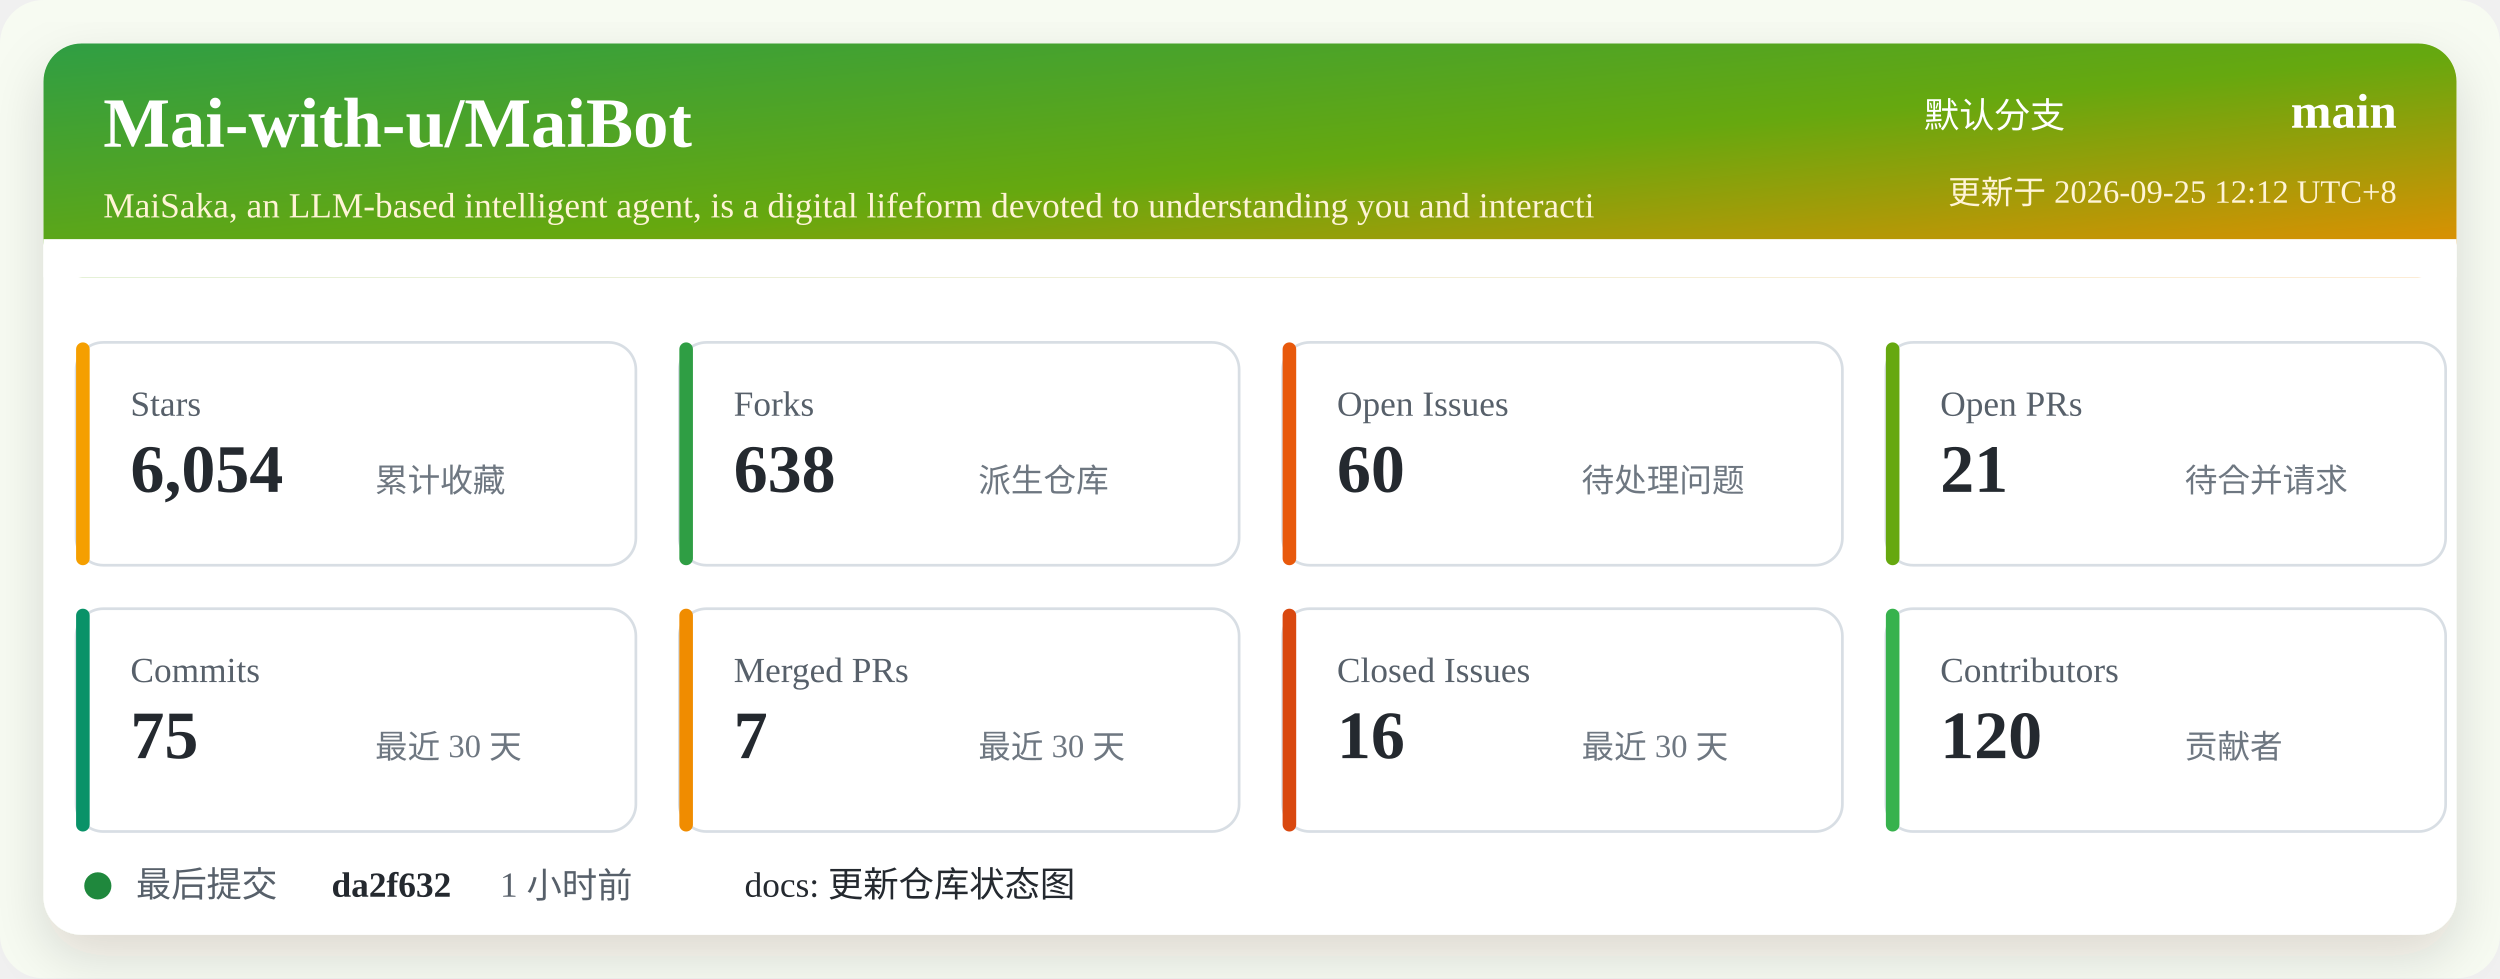
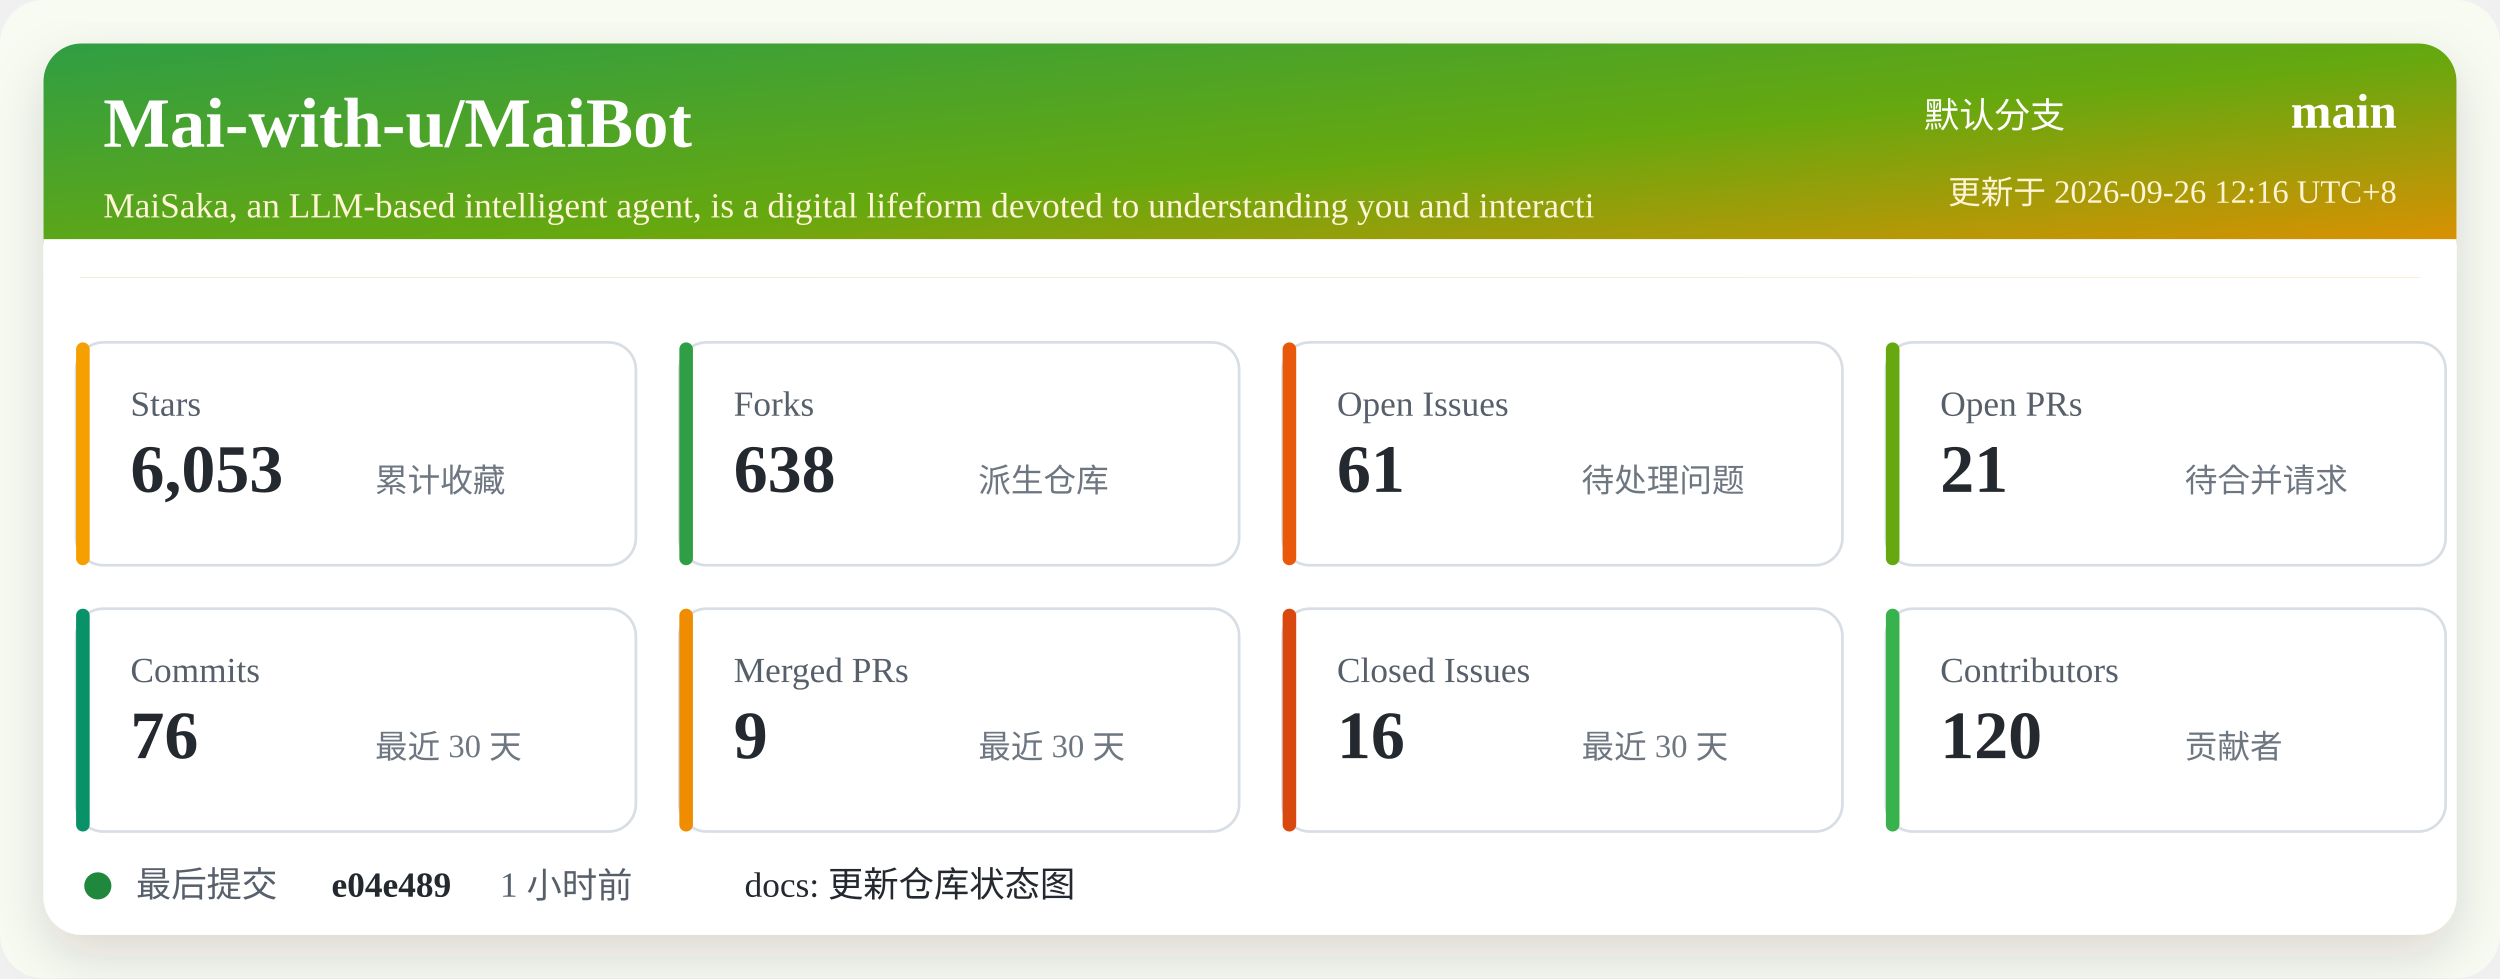
<svg xmlns="http://www.w3.org/2000/svg" width="920" height="360" viewBox="0 0 920 360" role="img" aria-labelledby="title desc">
  <defs>
    <linearGradient id="header" x1="0" x2="1" y1="0" y2="1">
      <stop offset="0%" stop-color="#2f9e44" />
      <stop offset="52%" stop-color="#66a80f" />
      <stop offset="100%" stop-color="#f08c00" />
    </linearGradient>
    <filter id="shadow" x="-5%" y="-5%" width="110%" height="110%">
      <feDropShadow dx="0" dy="8" stdDeviation="10" flood-color="#2b2318" flood-opacity="0.14" />
    </filter>
  </defs>
  <rect width="920" height="360" rx="16" fill="#f7fbf2" />
  <rect x="16" y="16" width="888" height="328" rx="14" fill="#ffffff" filter="url(#shadow)" />
  <rect x="16" y="16" width="888" height="86" rx="14" fill="url(#header)" />
  <path d="M16 88 H904 V102 H16 Z" fill="#ffffff" />
  <text x="38" y="54" fill="#ffffff" font-size="26" font-weight="700">Mai-with-u/MaiBot</text>
  <text x="38" y="80" fill="#fff4d6" font-size="13">MaiSaka, an LLM-based intelligent agent, is a digital lifeform devoted to understanding you and interacti</text>
  <text x="760" y="47" fill="#ffffff" font-size="13" text-anchor="end">默认分支</text>
  <text x="882" y="47" fill="#ffffff" font-size="18" font-weight="700" text-anchor="end">main</text>
-   <text x="882" y="75" fill="#fff4d6" font-size="12" text-anchor="end">更新于 2026-09-25 12:12 UTC+8</text>
+   <text x="882" y="75" fill="#fff4d6" font-size="12" text-anchor="end">更新于 2026-09-26 12:16 UTC+8</text>
  <g transform="translate(28 126)">
    <rect width="206" height="82" rx="10" fill="#ffffff" stroke="#d8dee4" />
    <rect x="0" y="0" width="5" height="82" rx="2.5" fill="#f59f00" />
    <text x="20" y="27" fill="#57606a" font-size="13">Stars</text>
-     <text x="20" y="55" fill="#24292f" font-size="25" font-weight="700">6,054</text>
+     <text x="20" y="55" fill="#24292f" font-size="25" font-weight="700">6,053</text>
    <text x="110" y="55" fill="#6e7781" font-size="12">累计收藏</text>
  </g>
  <g transform="translate(250 126)">
    <rect width="206" height="82" rx="10" fill="#ffffff" stroke="#d8dee4" />
    <rect x="0" y="0" width="5" height="82" rx="2.5" fill="#2f9e44" />
    <text x="20" y="27" fill="#57606a" font-size="13">Forks</text>
    <text x="20" y="55" fill="#24292f" font-size="25" font-weight="700">638</text>
    <text x="110" y="55" fill="#6e7781" font-size="12">派生仓库</text>
  </g>
  <g transform="translate(472 126)">
    <rect width="206" height="82" rx="10" fill="#ffffff" stroke="#d8dee4" />
    <rect x="0" y="0" width="5" height="82" rx="2.5" fill="#e8590c" />
    <text x="20" y="27" fill="#57606a" font-size="13">Open Issues</text>
-     <text x="20" y="55" fill="#24292f" font-size="25" font-weight="700">60</text>
+     <text x="20" y="55" fill="#24292f" font-size="25" font-weight="700">61</text>
    <text x="110" y="55" fill="#6e7781" font-size="12">待处理问题</text>
  </g>
  <g transform="translate(694 126)">
    <rect width="206" height="82" rx="10" fill="#ffffff" stroke="#d8dee4" />
    <rect x="0" y="0" width="5" height="82" rx="2.5" fill="#66a80f" />
    <text x="20" y="27" fill="#57606a" font-size="13">Open PRs</text>
    <text x="20" y="55" fill="#24292f" font-size="25" font-weight="700">21</text>
    <text x="110" y="55" fill="#6e7781" font-size="12">待合并请求</text>
  </g>
  <g transform="translate(28 224)">
    <rect width="206" height="82" rx="10" fill="#ffffff" stroke="#d8dee4" />
    <rect x="0" y="0" width="5" height="82" rx="2.5" fill="#099268" />
    <text x="20" y="27" fill="#57606a" font-size="13">Commits</text>
-     <text x="20" y="55" fill="#24292f" font-size="25" font-weight="700">75</text>
+     <text x="20" y="55" fill="#24292f" font-size="25" font-weight="700">76</text>
    <text x="110" y="55" fill="#6e7781" font-size="12">最近 30 天</text>
  </g>
  <g transform="translate(250 224)">
    <rect width="206" height="82" rx="10" fill="#ffffff" stroke="#d8dee4" />
    <rect x="0" y="0" width="5" height="82" rx="2.5" fill="#f08c00" />
    <text x="20" y="27" fill="#57606a" font-size="13">Merged PRs</text>
-     <text x="20" y="55" fill="#24292f" font-size="25" font-weight="700">7</text>
+     <text x="20" y="55" fill="#24292f" font-size="25" font-weight="700">9</text>
    <text x="110" y="55" fill="#6e7781" font-size="12">最近 30 天</text>
  </g>
  <g transform="translate(472 224)">
    <rect width="206" height="82" rx="10" fill="#ffffff" stroke="#d8dee4" />
    <rect x="0" y="0" width="5" height="82" rx="2.5" fill="#d9480f" />
    <text x="20" y="27" fill="#57606a" font-size="13">Closed Issues</text>
    <text x="20" y="55" fill="#24292f" font-size="25" font-weight="700">16</text>
    <text x="110" y="55" fill="#6e7781" font-size="12">最近 30 天</text>
  </g>
  <g transform="translate(694 224)">
    <rect width="206" height="82" rx="10" fill="#ffffff" stroke="#d8dee4" />
    <rect x="0" y="0" width="5" height="82" rx="2.5" fill="#37b24d" />
    <text x="20" y="27" fill="#57606a" font-size="13">Contributors</text>
    <text x="20" y="55" fill="#24292f" font-size="25" font-weight="700">120</text>
    <text x="110" y="55" fill="#6e7781" font-size="12">贡献者</text>
  </g>
  <g transform="translate(28 318)">
    <circle cx="8" cy="8" r="5" fill="#1f883d" />
    <text x="22" y="12" fill="#57606a" font-size="13">最后提交</text>
-     <text x="94" y="12" fill="#24292f" font-size="13" font-weight="700">da2f632</text>
+     <text x="94" y="12" fill="#24292f" font-size="13" font-weight="700">e04e489</text>
    <text x="156" y="12" fill="#57606a" font-size="13">1 小时前</text>
    <text x="246" y="12" fill="#24292f" font-size="13">docs: 更新仓库状态图</text>
  </g>
</svg>
